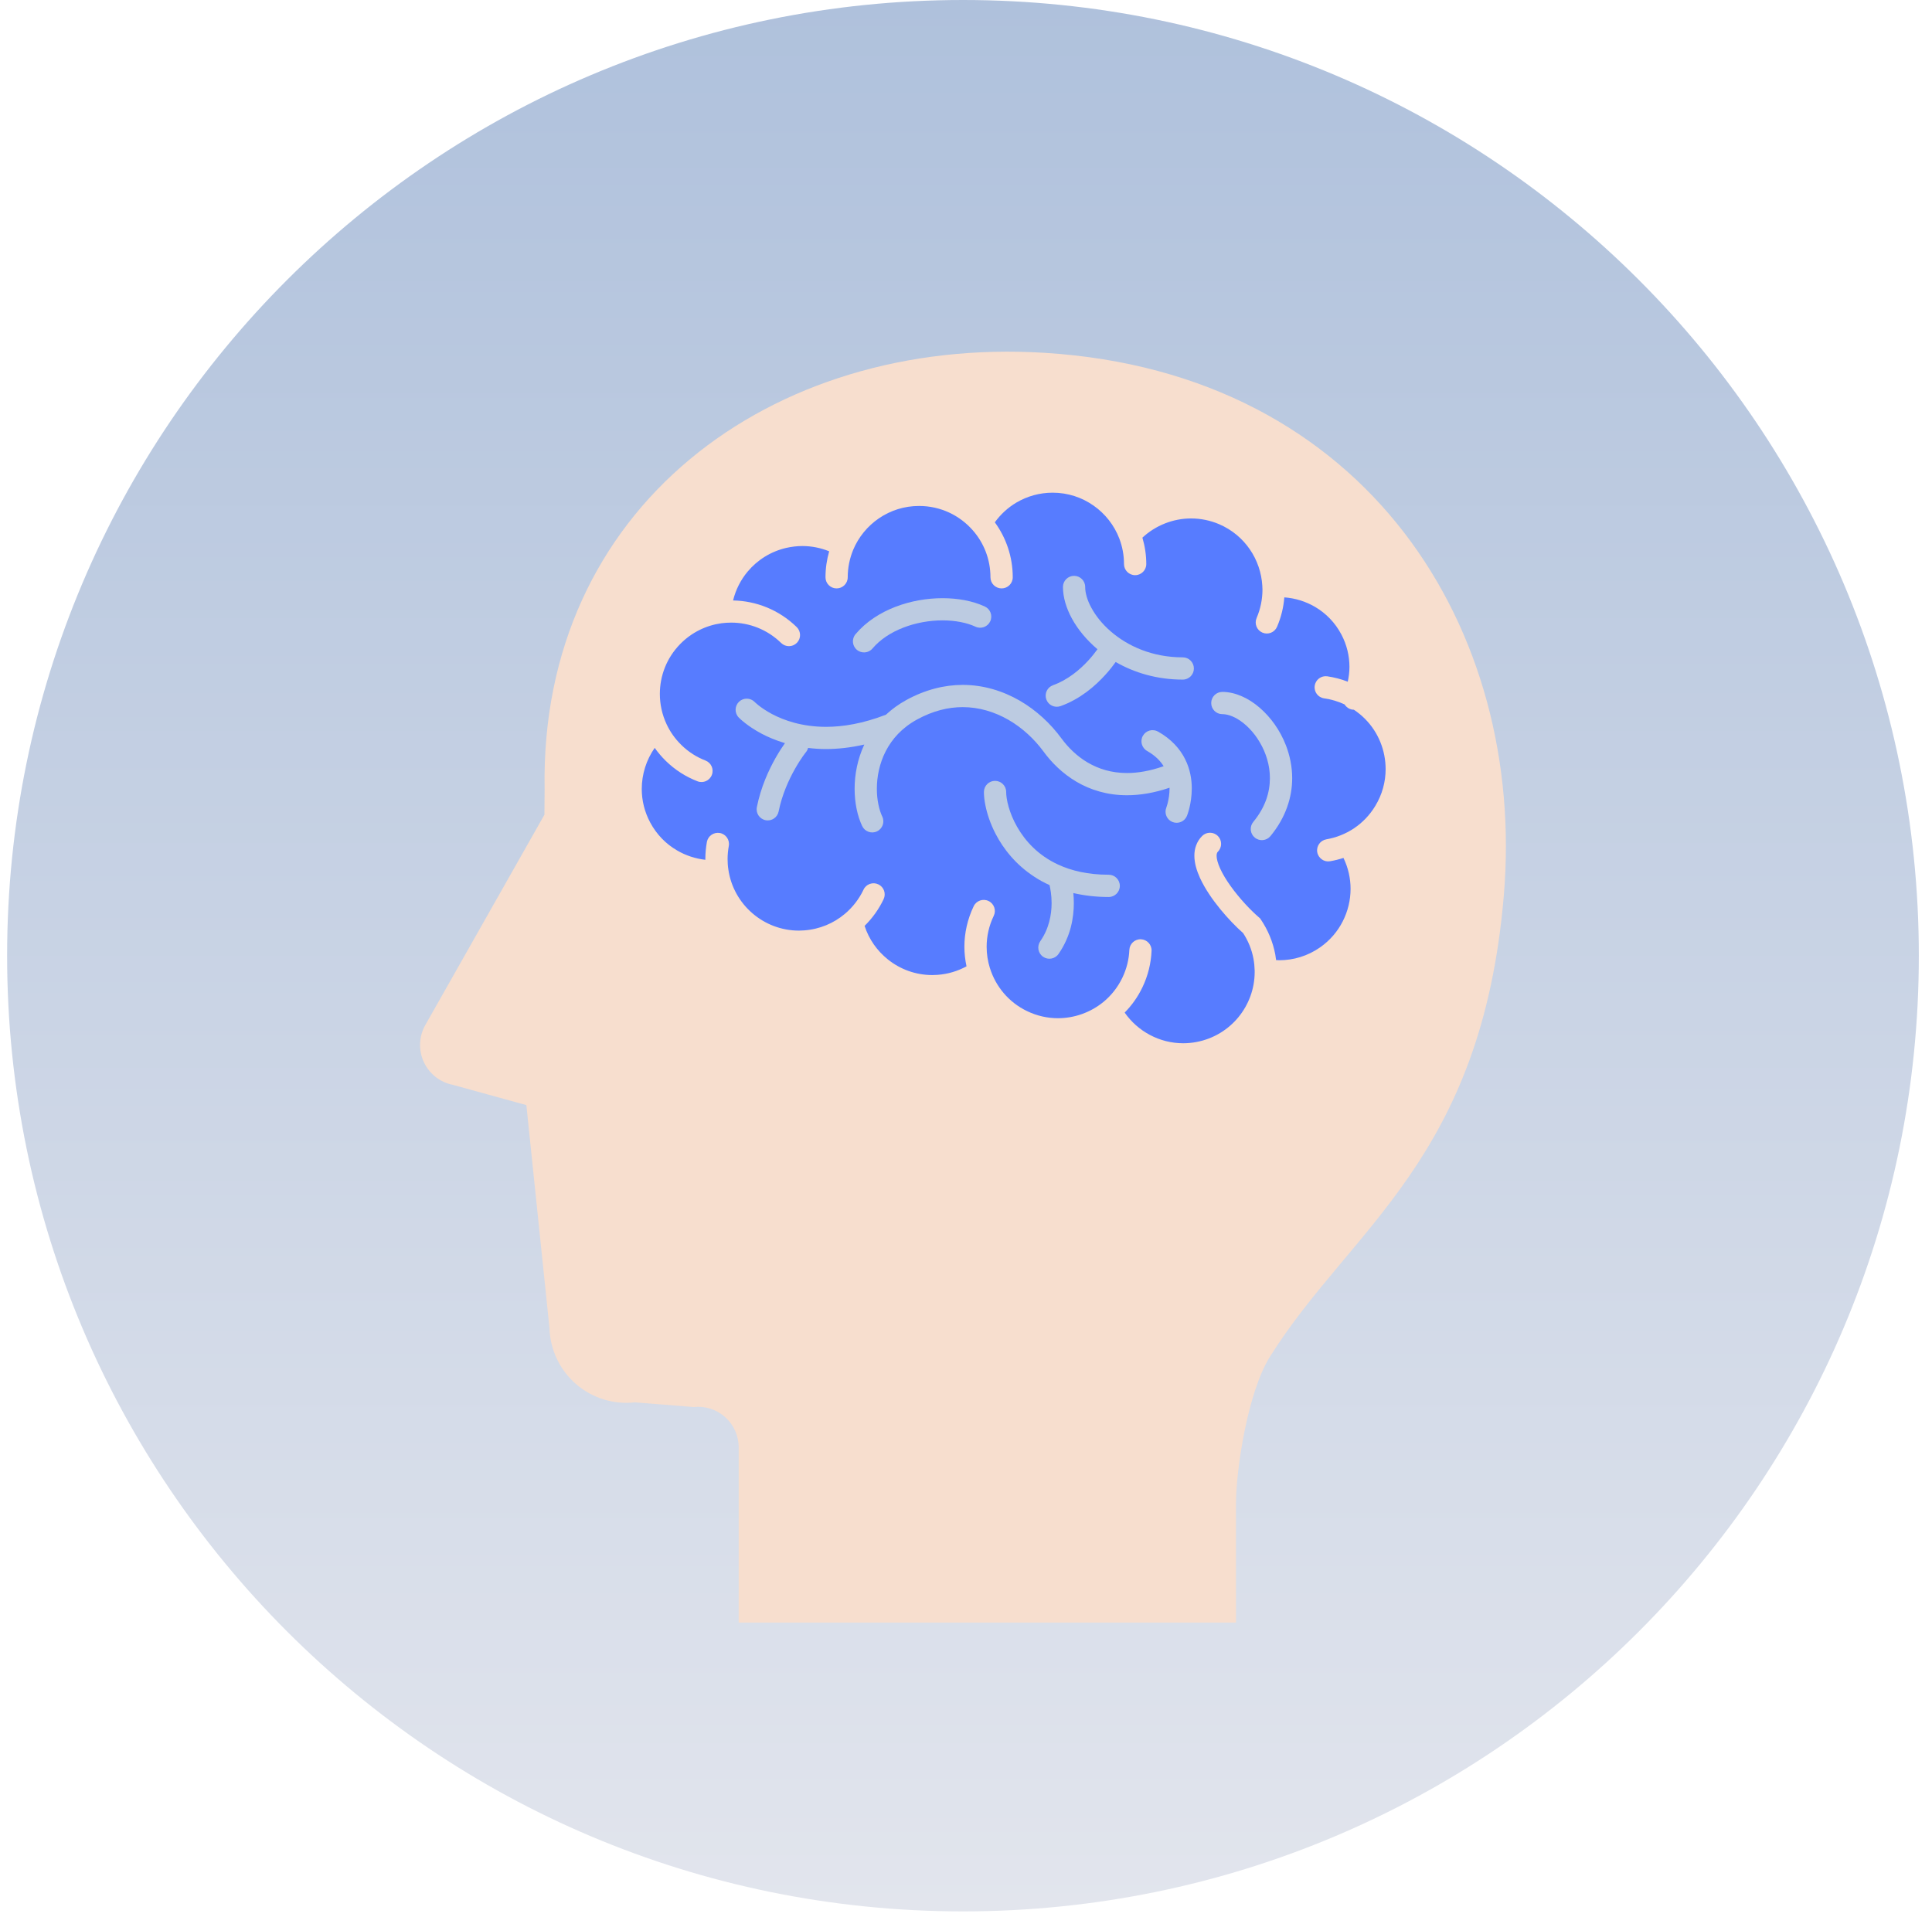
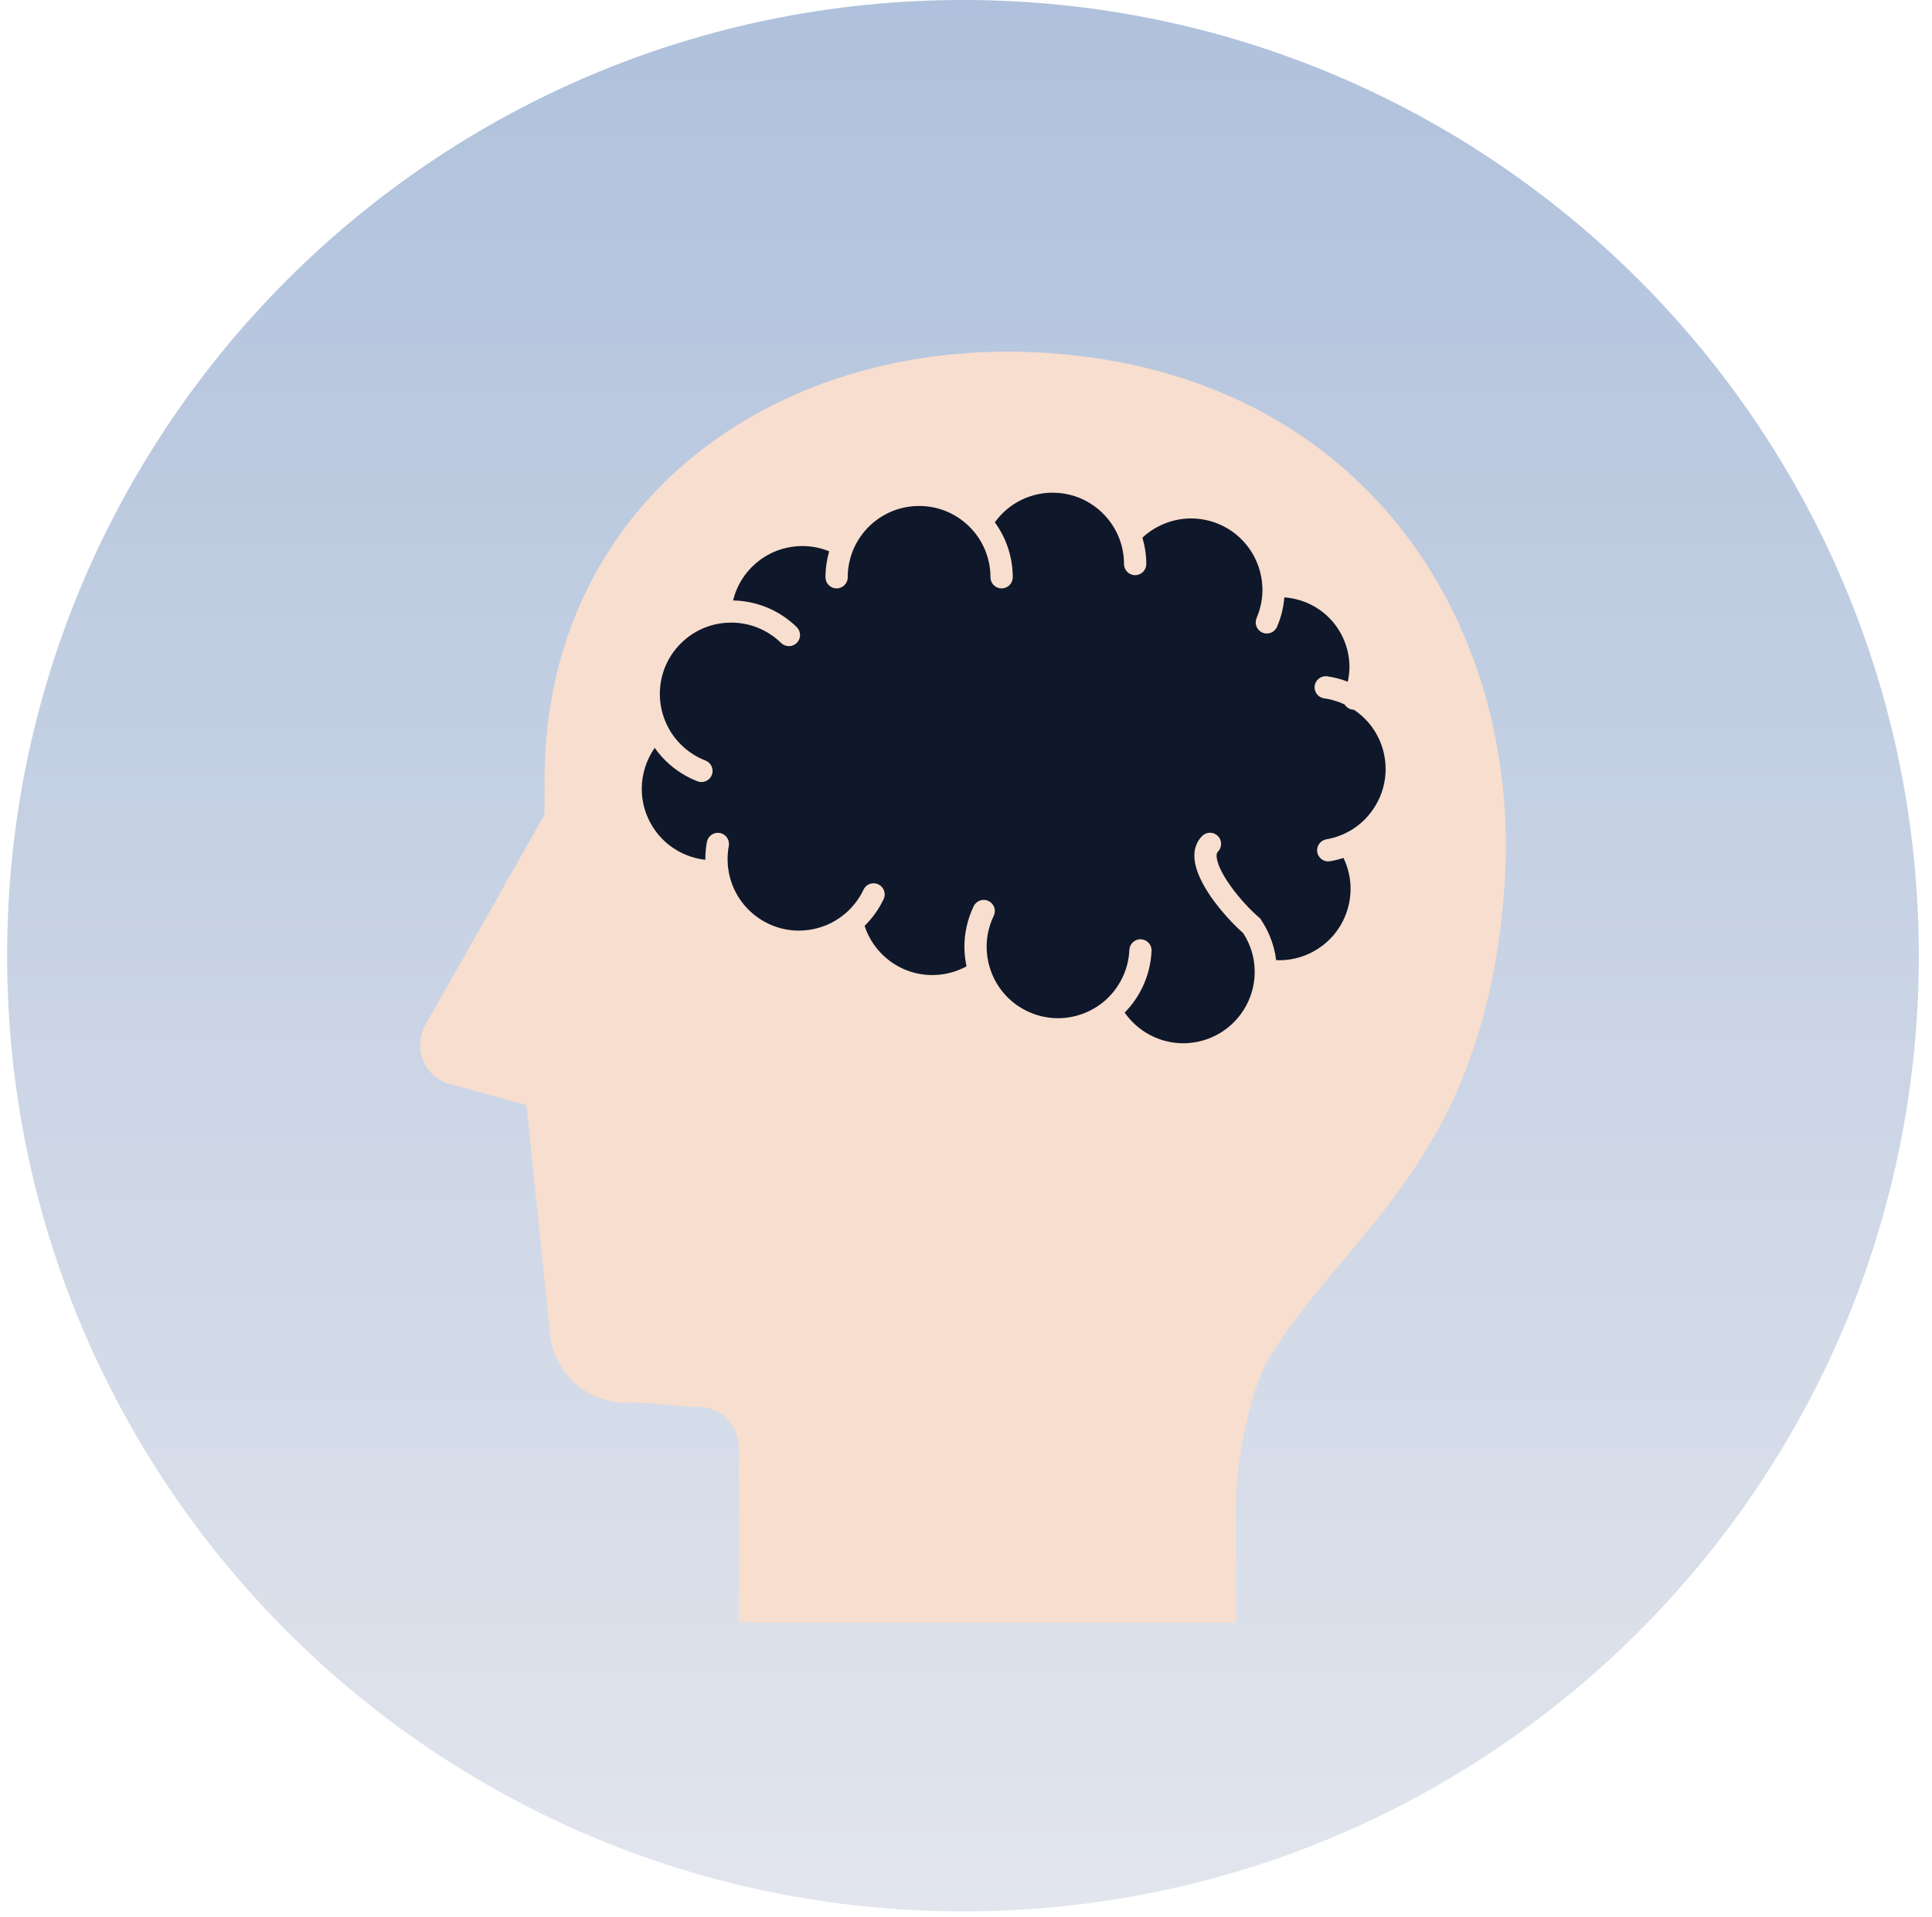
- <svg xmlns="http://www.w3.org/2000/svg" width="127" height="126" viewBox="0 0 127 126" fill="none">
-   <circle cx="63.301" cy="62.833" r="62.833" fill="url(#paint0_linear_4741_2343)" />
-   <circle cx="66.319" cy="54.791" r="26.641" fill="#577CFF" />
-   <path d="M72.88 57.51C71.515 57.51 70.427 57.247 69.554 56.842C68.246 56.236 67.399 55.303 66.866 54.372C66.6 53.909 66.416 53.448 66.301 53.043C66.185 52.639 66.14 52.283 66.141 52.071C66.141 51.665 65.814 51.338 65.409 51.338C65.005 51.338 64.678 51.665 64.678 52.071C64.678 52.334 64.71 52.624 64.775 52.943C64.887 53.503 65.097 54.148 65.442 54.815C65.956 55.809 66.775 56.855 67.999 57.647C68.306 57.85 68.635 58.031 68.992 58.192C69.049 58.435 69.128 58.861 69.127 59.378C69.127 59.752 69.085 60.168 68.972 60.597C68.859 61.025 68.676 61.46 68.38 61.885C68.153 62.219 68.234 62.673 68.567 62.903C68.898 63.132 69.353 63.051 69.583 62.718C69.983 62.142 70.237 61.542 70.387 60.971C70.536 60.399 70.588 59.854 70.588 59.378C70.588 59.14 70.575 58.916 70.556 58.715C71.26 58.877 72.03 58.974 72.88 58.974C73.284 58.974 73.612 58.646 73.612 58.242C73.612 57.838 73.284 57.51 72.88 57.51Z" fill="#BCCBE1" />
-   <path d="M76.123 48.098C75.771 47.902 75.327 48.023 75.127 48.376C74.928 48.726 75.053 49.172 75.405 49.372C75.944 49.681 76.272 50.022 76.492 50.375C75.59 50.691 74.793 50.823 74.085 50.823C73.053 50.822 72.209 50.549 71.494 50.13C70.784 49.713 70.211 49.14 69.775 48.548C69.057 47.568 68.124 46.697 67.023 46.06C65.922 45.427 64.651 45.029 63.284 45.029C62.088 45.029 60.828 45.338 59.577 46.024C59.067 46.303 58.622 46.631 58.237 46.989C56.716 47.575 55.407 47.787 54.297 47.787C52.717 47.784 51.538 47.362 50.749 46.946C50.356 46.737 50.062 46.53 49.871 46.38C49.776 46.303 49.705 46.244 49.662 46.204L49.619 46.162L49.611 46.154C49.33 45.867 48.87 45.859 48.578 46.138C48.288 46.419 48.28 46.88 48.56 47.172C48.602 47.214 49.103 47.726 50.066 48.238C50.487 48.461 51.003 48.679 51.599 48.858C51.441 49.081 51.224 49.408 50.988 49.822C50.536 50.62 50.016 51.743 49.753 53.062C49.671 53.461 49.929 53.845 50.325 53.924C50.721 54.005 51.105 53.745 51.184 53.349C51.406 52.237 51.862 51.246 52.261 50.544C52.461 50.189 52.644 49.912 52.777 49.721C52.844 49.628 52.897 49.555 52.933 49.509C52.951 49.486 52.964 49.47 52.972 49.459L52.983 49.449L52.984 49.446C53.05 49.364 53.094 49.271 53.12 49.172C53.491 49.22 53.882 49.247 54.297 49.247C55.065 49.247 55.908 49.156 56.815 48.951C56.363 49.919 56.179 50.931 56.178 51.857C56.18 52.788 56.358 53.637 56.676 54.311C56.849 54.675 57.285 54.832 57.649 54.659C58.013 54.485 58.17 54.05 57.996 53.685C57.794 53.264 57.638 52.595 57.641 51.857C57.639 51.059 57.814 50.184 58.226 49.383C58.641 48.583 59.282 47.854 60.28 47.306C61.331 46.729 62.338 46.492 63.284 46.49C64.365 46.492 65.382 46.804 66.292 47.327C67.2 47.85 67.992 48.588 68.596 49.411C69.127 50.137 69.839 50.851 70.753 51.391C71.666 51.931 72.788 52.286 74.085 52.284C74.943 52.284 75.874 52.131 76.879 51.79L76.88 51.841C76.88 52.199 76.824 52.525 76.768 52.756C76.742 52.869 76.713 52.962 76.693 53.019C76.684 53.049 76.677 53.071 76.672 53.084L76.668 53.095V53.096C76.52 53.47 76.7 53.893 77.075 54.044C77.45 54.193 77.876 54.01 78.026 53.637C78.046 53.585 78.338 52.853 78.342 51.841C78.342 51.261 78.241 50.579 77.901 49.907C77.566 49.231 76.987 48.585 76.123 48.098Z" fill="#BCCBE1" />
-   <path d="M57.354 42.635C57.858 42.041 58.573 41.574 59.388 41.261C60.203 40.944 61.11 40.787 61.961 40.787C62.788 40.787 63.56 40.939 64.124 41.203C64.493 41.373 64.927 41.212 65.094 40.846C65.263 40.48 65.104 40.044 64.739 39.877C63.922 39.499 62.961 39.33 61.961 39.328C60.933 39.328 59.862 39.512 58.861 39.896C57.865 40.28 56.939 40.867 56.241 41.692C55.978 41.999 56.017 42.46 56.324 42.72C56.633 42.983 57.096 42.943 57.354 42.635Z" fill="#BCCBE1" />
+ <svg xmlns="http://www.w3.org/2000/svg" fill="none" height="126" viewBox="0 0 127 126" width="127">
+   <circle cx="63.301" cy="62.833" fill="url(#paint0_linear_4741_2343)" r="62.833" />
+   <circle cx="66.319" cy="54.791" fill="#0f172a" r="26.641" />
+   <path d="M72.88 57.51C71.515 57.51 70.427 57.247 69.554 56.842C68.246 56.236 67.399 55.303 66.866 54.372C66.6 53.909 66.416 53.448 66.301 53.043C66.185 52.639 66.14 52.283 66.141 52.071C66.141 51.665 65.814 51.338 65.409 51.338C65.005 51.338 64.678 51.665 64.678 52.071C64.678 52.334 64.71 52.624 64.775 52.943C64.887 53.503 65.097 54.148 65.442 54.815C65.956 55.809 66.775 56.855 67.999 57.647C68.306 57.85 68.635 58.031 68.992 58.192C69.049 58.435 69.128 58.861 69.127 59.378C69.127 59.752 69.085 60.168 68.972 60.597C68.859 61.025 68.676 61.46 68.38 61.885C68.153 62.219 68.234 62.673 68.567 62.903C68.898 63.132 69.353 63.051 69.583 62.718C69.983 62.142 70.237 61.542 70.387 60.971C70.536 60.399 70.588 59.854 70.588 59.378C70.588 59.14 70.575 58.916 70.556 58.715C71.26 58.877 72.03 58.974 72.88 58.974C73.284 58.974 73.612 58.646 73.612 58.242C73.612 57.838 73.284 57.51 72.88 57.51Z" fill="#0f172a" />
+   <path d="M76.123 48.098C75.771 47.902 75.327 48.023 75.127 48.376C74.928 48.726 75.053 49.172 75.405 49.372C75.944 49.681 76.272 50.022 76.492 50.375C75.59 50.691 74.793 50.823 74.085 50.823C73.053 50.822 72.209 50.549 71.494 50.13C70.784 49.713 70.211 49.14 69.775 48.548C69.057 47.568 68.124 46.697 67.023 46.06C65.922 45.427 64.651 45.029 63.284 45.029C62.088 45.029 60.828 45.338 59.577 46.024C59.067 46.303 58.622 46.631 58.237 46.989C56.716 47.575 55.407 47.787 54.297 47.787C52.717 47.784 51.538 47.362 50.749 46.946C50.356 46.737 50.062 46.53 49.871 46.38C49.776 46.303 49.705 46.244 49.662 46.204L49.619 46.162L49.611 46.154C49.33 45.867 48.87 45.859 48.578 46.138C48.288 46.419 48.28 46.88 48.56 47.172C48.602 47.214 49.103 47.726 50.066 48.238C50.487 48.461 51.003 48.679 51.599 48.858C51.441 49.081 51.224 49.408 50.988 49.822C50.536 50.62 50.016 51.743 49.753 53.062C49.671 53.461 49.929 53.845 50.325 53.924C50.721 54.005 51.105 53.745 51.184 53.349C51.406 52.237 51.862 51.246 52.261 50.544C52.461 50.189 52.644 49.912 52.777 49.721C52.844 49.628 52.897 49.555 52.933 49.509C52.951 49.486 52.964 49.47 52.972 49.459L52.983 49.449L52.984 49.446C53.05 49.364 53.094 49.271 53.12 49.172C53.491 49.22 53.882 49.247 54.297 49.247C55.065 49.247 55.908 49.156 56.815 48.951C56.363 49.919 56.179 50.931 56.178 51.857C56.18 52.788 56.358 53.637 56.676 54.311C56.849 54.675 57.285 54.832 57.649 54.659C58.013 54.485 58.17 54.05 57.996 53.685C57.794 53.264 57.638 52.595 57.641 51.857C57.639 51.059 57.814 50.184 58.226 49.383C58.641 48.583 59.282 47.854 60.28 47.306C61.331 46.729 62.338 46.492 63.284 46.49C64.365 46.492 65.382 46.804 66.292 47.327C67.2 47.85 67.992 48.588 68.596 49.411C69.127 50.137 69.839 50.851 70.753 51.391C71.666 51.931 72.788 52.286 74.085 52.284C74.943 52.284 75.874 52.131 76.879 51.79L76.88 51.841C76.88 52.199 76.824 52.525 76.768 52.756C76.742 52.869 76.713 52.962 76.693 53.019C76.684 53.049 76.677 53.071 76.672 53.084L76.668 53.095V53.096C76.52 53.47 76.7 53.893 77.075 54.044C77.45 54.193 77.876 54.01 78.026 53.637C78.046 53.585 78.338 52.853 78.342 51.841C78.342 51.261 78.241 50.579 77.901 49.907C77.566 49.231 76.987 48.585 76.123 48.098Z" fill="#0f172a" />
+   <path d="M57.354 42.635C57.858 42.041 58.573 41.574 59.388 41.261C60.203 40.944 61.11 40.787 61.961 40.787C62.788 40.787 63.56 40.939 64.124 41.203C64.493 41.373 64.927 41.212 65.094 40.846C65.263 40.48 65.104 40.044 64.739 39.877C63.922 39.499 62.961 39.33 61.961 39.328C60.933 39.328 59.862 39.512 58.861 39.896C57.865 40.28 56.939 40.867 56.241 41.692C55.978 41.999 56.017 42.46 56.324 42.72C56.633 42.983 57.096 42.943 57.354 42.635Z" fill="#0f172a" />
  <path d="M68.652 23.196C50.632 22.087 35.457 33.423 35.801 51.893L35.788 53.565L27.959 67.39C27.537 68.135 27.499 69.039 27.857 69.817C28.214 70.596 28.922 71.156 29.763 71.322L34.601 72.656L36.12 87.316C36.161 88.729 36.789 90.061 37.855 90.988C38.921 91.917 40.328 92.356 41.732 92.199L45.595 92.507C46.349 92.423 47.104 92.664 47.669 93.171C48.234 93.676 48.558 94.399 48.558 95.158V106.678H81.247C81.247 106.678 81.247 101.092 81.247 98.864C81.247 96.634 82.017 91.539 83.475 89.205C88.775 80.732 97.401 76.224 98.856 58.848C100.313 41.47 89.941 24.507 68.652 23.196ZM90.4 52.994C89.667 54.205 88.482 54.959 87.188 55.182C86.791 55.252 86.522 55.628 86.589 56.027C86.66 56.424 87.038 56.694 87.435 56.623C87.732 56.572 88.024 56.498 88.313 56.405C88.624 57.051 88.78 57.745 88.78 58.436C88.78 59.174 88.604 59.907 88.267 60.57C87.932 61.232 87.435 61.822 86.783 62.281C85.962 62.856 85.029 63.13 84.103 63.132C84.029 63.132 83.957 63.124 83.884 63.122C83.868 63 83.853 62.879 83.832 62.76V62.758C83.672 61.911 83.341 61.136 82.888 60.462L82.833 60.38L82.758 60.315C82.205 59.84 81.471 59.062 80.904 58.268C80.618 57.872 80.376 57.471 80.212 57.114C80.046 56.755 79.97 56.444 79.973 56.26C79.973 56.178 79.985 56.121 80.001 56.084C80.014 56.048 80.028 56.026 80.056 55.997C80.341 55.713 80.341 55.249 80.056 54.962C79.77 54.678 79.308 54.678 79.024 54.962C78.844 55.139 78.709 55.353 78.628 55.581C78.543 55.803 78.512 56.035 78.512 56.26C78.515 56.766 78.668 57.246 78.882 57.722C79.209 58.432 79.695 59.137 80.222 59.781C80.718 60.385 81.243 60.929 81.715 61.345C82.041 61.843 82.279 62.407 82.396 63.028C82.444 63.29 82.469 63.55 82.475 63.799V63.804C82.475 63.836 82.476 63.869 82.476 63.903C82.476 65.007 82.083 66.053 81.407 66.876C80.731 67.697 79.779 68.294 78.65 68.507C78.356 68.563 78.064 68.59 77.776 68.59C76.226 68.591 74.792 67.811 73.93 66.573C74.395 66.102 74.791 65.551 75.091 64.924V64.925C75.466 64.15 75.663 63.329 75.698 62.515C75.716 62.113 75.404 61.772 75.002 61.754C74.596 61.736 74.256 62.05 74.238 62.452C74.212 63.072 74.062 63.694 73.776 64.287L73.775 64.29C73.467 64.925 73.04 65.457 72.53 65.877L72.528 65.878C71.687 66.564 70.628 66.943 69.545 66.943C68.863 66.943 68.17 66.794 67.512 66.475C66.295 65.89 65.449 64.847 65.075 63.654H65.073C64.931 63.201 64.857 62.725 64.857 62.247C64.857 61.564 65.006 60.871 65.324 60.212C65.5 59.848 65.346 59.411 64.982 59.237C64.62 59.062 64.183 59.213 64.007 59.577C63.594 60.436 63.394 61.35 63.394 62.247C63.394 62.682 63.445 63.112 63.534 63.532C62.963 63.843 62.32 64.043 61.625 64.093H61.623C61.509 64.101 61.398 64.106 61.285 64.106C60.187 64.106 59.171 63.725 58.365 63.079C57.661 62.515 57.121 61.757 56.834 60.873C57.347 60.368 57.773 59.773 58.086 59.114C58.258 58.748 58.102 58.314 57.737 58.142C57.373 57.969 56.934 58.124 56.764 58.491C56.475 59.103 56.054 59.647 55.54 60.08C54.807 60.699 53.883 61.096 52.855 61.17H52.854C52.739 61.178 52.628 61.184 52.517 61.184C50.197 61.184 48.216 59.469 47.88 57.177L47.879 57.17V57.166C47.86 57.056 47.848 56.942 47.84 56.824C47.832 56.712 47.828 56.597 47.828 56.484C47.828 56.19 47.856 55.899 47.908 55.618C47.98 55.221 47.718 54.84 47.321 54.766C46.926 54.695 46.543 54.954 46.468 55.351C46.402 55.719 46.366 56.097 46.366 56.484L46.367 56.528C45.71 56.454 45.072 56.244 44.502 55.909C43.779 55.488 43.166 54.87 42.742 54.078C42.364 53.371 42.186 52.618 42.186 51.871C42.186 50.907 42.485 49.961 43.037 49.17C43.25 49.471 43.491 49.754 43.76 50.02C44.378 50.626 45.092 51.074 45.848 51.366C46.225 51.514 46.647 51.326 46.793 50.948C46.941 50.572 46.751 50.149 46.377 50.003C45.798 49.78 45.256 49.439 44.786 48.977V48.976C44.37 48.57 44.048 48.108 43.818 47.613C43.523 46.985 43.375 46.302 43.375 45.624C43.376 44.434 43.819 43.256 44.713 42.343C45.474 41.567 46.433 41.113 47.428 40.975H47.429H47.431C47.644 40.948 47.856 40.934 48.068 40.934C49.255 40.935 50.434 41.382 51.35 42.275C51.639 42.555 52.1 42.553 52.384 42.263C52.666 41.975 52.66 41.514 52.373 41.23C51.208 40.089 49.699 39.505 48.189 39.478C48.359 38.779 48.687 38.128 49.146 37.58C49.783 36.821 50.655 36.259 51.696 36.019C52.051 35.94 52.4 35.9 52.747 35.9C53.359 35.9 53.956 36.023 54.506 36.246C54.35 36.791 54.264 37.363 54.264 37.956C54.264 38.359 54.591 38.685 54.995 38.685C55.398 38.685 55.725 38.359 55.725 37.956C55.725 37.317 55.855 36.707 56.083 36.152C56.436 35.304 57.034 34.582 57.784 34.072C58.537 33.561 59.438 33.265 60.416 33.265C61.826 33.265 63.084 33.881 63.946 34.865C64.672 35.69 65.108 36.77 65.108 37.956C65.108 38.359 65.437 38.685 65.84 38.685C66.244 38.685 66.573 38.359 66.573 37.956C66.573 36.606 66.135 35.353 65.395 34.34C65.774 33.816 66.256 33.371 66.814 33.041C67.512 32.63 68.325 32.392 69.196 32.392C70.2 32.392 71.122 32.705 71.883 33.239C72.647 33.773 73.243 34.531 73.58 35.41H73.579C73.778 35.932 73.886 36.493 73.886 37.085C73.886 37.488 74.215 37.815 74.618 37.815C75.021 37.815 75.351 37.488 75.351 37.085C75.351 36.481 75.258 35.9 75.096 35.348C75.963 34.543 77.111 34.086 78.296 34.086C78.915 34.086 79.543 34.209 80.15 34.468C80.996 34.834 81.675 35.413 82.159 36.119C82.644 36.826 82.928 37.656 82.978 38.515C82.984 38.603 82.988 38.691 82.988 38.779C82.985 39.4 82.863 40.025 82.603 40.633C82.443 41.004 82.615 41.433 82.985 41.592C83.357 41.751 83.785 41.581 83.946 41.21C84.217 40.579 84.373 39.928 84.425 39.275C85.142 39.326 85.84 39.543 86.458 39.908C87.162 40.324 87.765 40.934 88.176 41.715C88.536 42.398 88.705 43.124 88.706 43.844C88.706 44.173 88.666 44.499 88.595 44.819C88.157 44.647 87.701 44.531 87.246 44.464C86.849 44.409 86.477 44.688 86.423 45.088C86.365 45.489 86.644 45.858 87.042 45.913C87.502 45.978 87.955 46.11 88.387 46.314C88.462 46.439 88.578 46.542 88.722 46.605C88.811 46.644 88.906 46.663 88.999 46.663C89.269 46.843 89.514 47.046 89.734 47.267L89.735 47.269C90.613 48.153 91.084 49.347 91.084 50.567C91.084 51.395 90.865 52.233 90.4 52.994Z" fill="#F7DECE" />
-   <path d="M82.806 46.531C82.444 46.218 82.054 45.961 81.642 45.782C81.229 45.599 80.794 45.49 80.349 45.49C79.945 45.49 79.619 45.818 79.619 46.222C79.619 46.626 79.945 46.952 80.349 46.952C80.618 46.952 80.956 47.045 81.316 47.252C81.852 47.559 82.409 48.112 82.811 48.802C83.22 49.493 83.48 50.313 83.477 51.163C83.475 52.096 83.181 53.071 82.383 54.039C82.128 54.349 82.171 54.811 82.482 55.067C82.794 55.326 83.256 55.28 83.512 54.972C84.515 53.759 84.943 52.417 84.942 51.163C84.942 50.401 84.786 49.67 84.531 49.005C84.144 48.007 83.53 47.156 82.806 46.531Z" fill="#C0CDE2" />
-   <path d="M77.75 43.218C75.741 43.218 74.128 42.477 73.011 41.509C72.453 41.026 72.026 40.486 71.746 39.968C71.461 39.451 71.332 38.959 71.335 38.59C71.335 38.187 71.007 37.859 70.605 37.859C70.2 37.859 69.873 38.187 69.873 38.59C69.876 39.276 70.09 39.982 70.461 40.666C70.852 41.38 71.421 42.074 72.142 42.684C71.997 42.885 71.797 43.148 71.539 43.426C70.983 44.034 70.18 44.707 69.22 45.049C68.843 45.183 68.643 45.601 68.779 45.982C68.914 46.363 69.331 46.559 69.713 46.425C71.014 45.958 71.986 45.105 72.648 44.379C72.942 44.057 73.17 43.76 73.34 43.524C74.549 44.221 76.043 44.681 77.75 44.681C78.154 44.681 78.48 44.354 78.48 43.951C78.48 43.547 78.154 43.218 77.75 43.218Z" fill="#BCCBE1" />
+   <path d="M82.806 46.531C82.444 46.218 82.054 45.961 81.642 45.782C81.229 45.599 80.794 45.49 80.349 45.49C79.945 45.49 79.619 45.818 79.619 46.222C79.619 46.626 79.945 46.952 80.349 46.952C80.618 46.952 80.956 47.045 81.316 47.252C81.852 47.559 82.409 48.112 82.811 48.802C83.22 49.493 83.48 50.313 83.477 51.163C83.475 52.096 83.181 53.071 82.383 54.039C82.128 54.349 82.171 54.811 82.482 55.067C82.794 55.326 83.256 55.28 83.512 54.972C84.515 53.759 84.943 52.417 84.942 51.163C84.942 50.401 84.786 49.67 84.531 49.005C84.144 48.007 83.53 47.156 82.806 46.531Z" fill="#0f172a" />
+   <path d="M77.75 43.218C75.741 43.218 74.128 42.477 73.011 41.509C72.453 41.026 72.026 40.486 71.746 39.968C71.461 39.451 71.332 38.959 71.335 38.59C71.335 38.187 71.007 37.859 70.605 37.859C70.2 37.859 69.873 38.187 69.873 38.59C69.876 39.276 70.09 39.982 70.461 40.666C70.852 41.38 71.421 42.074 72.142 42.684C71.997 42.885 71.797 43.148 71.539 43.426C70.983 44.034 70.18 44.707 69.22 45.049C68.843 45.183 68.643 45.601 68.779 45.982C68.914 46.363 69.331 46.559 69.713 46.425C71.014 45.958 71.986 45.105 72.648 44.379C72.942 44.057 73.17 43.76 73.34 43.524C74.549 44.221 76.043 44.681 77.75 44.681C78.154 44.681 78.48 44.354 78.48 43.951C78.48 43.547 78.154 43.218 77.75 43.218Z" fill="#0f172a" />
  <defs>
-     <linearGradient id="paint0_linear_4741_2343" x1="63.301" y1="0" x2="63.301" y2="125.665" gradientUnits="userSpaceOnUse">
+     <linearGradient gradientUnits="userSpaceOnUse" id="paint0_linear_4741_2343" x1="63.301" x2="63.301" y1="0" y2="125.665">
      <stop stop-color="#AFC1DC" />
      <stop offset="1" stop-color="#E2E5ED" />
    </linearGradient>
  </defs>
</svg>
